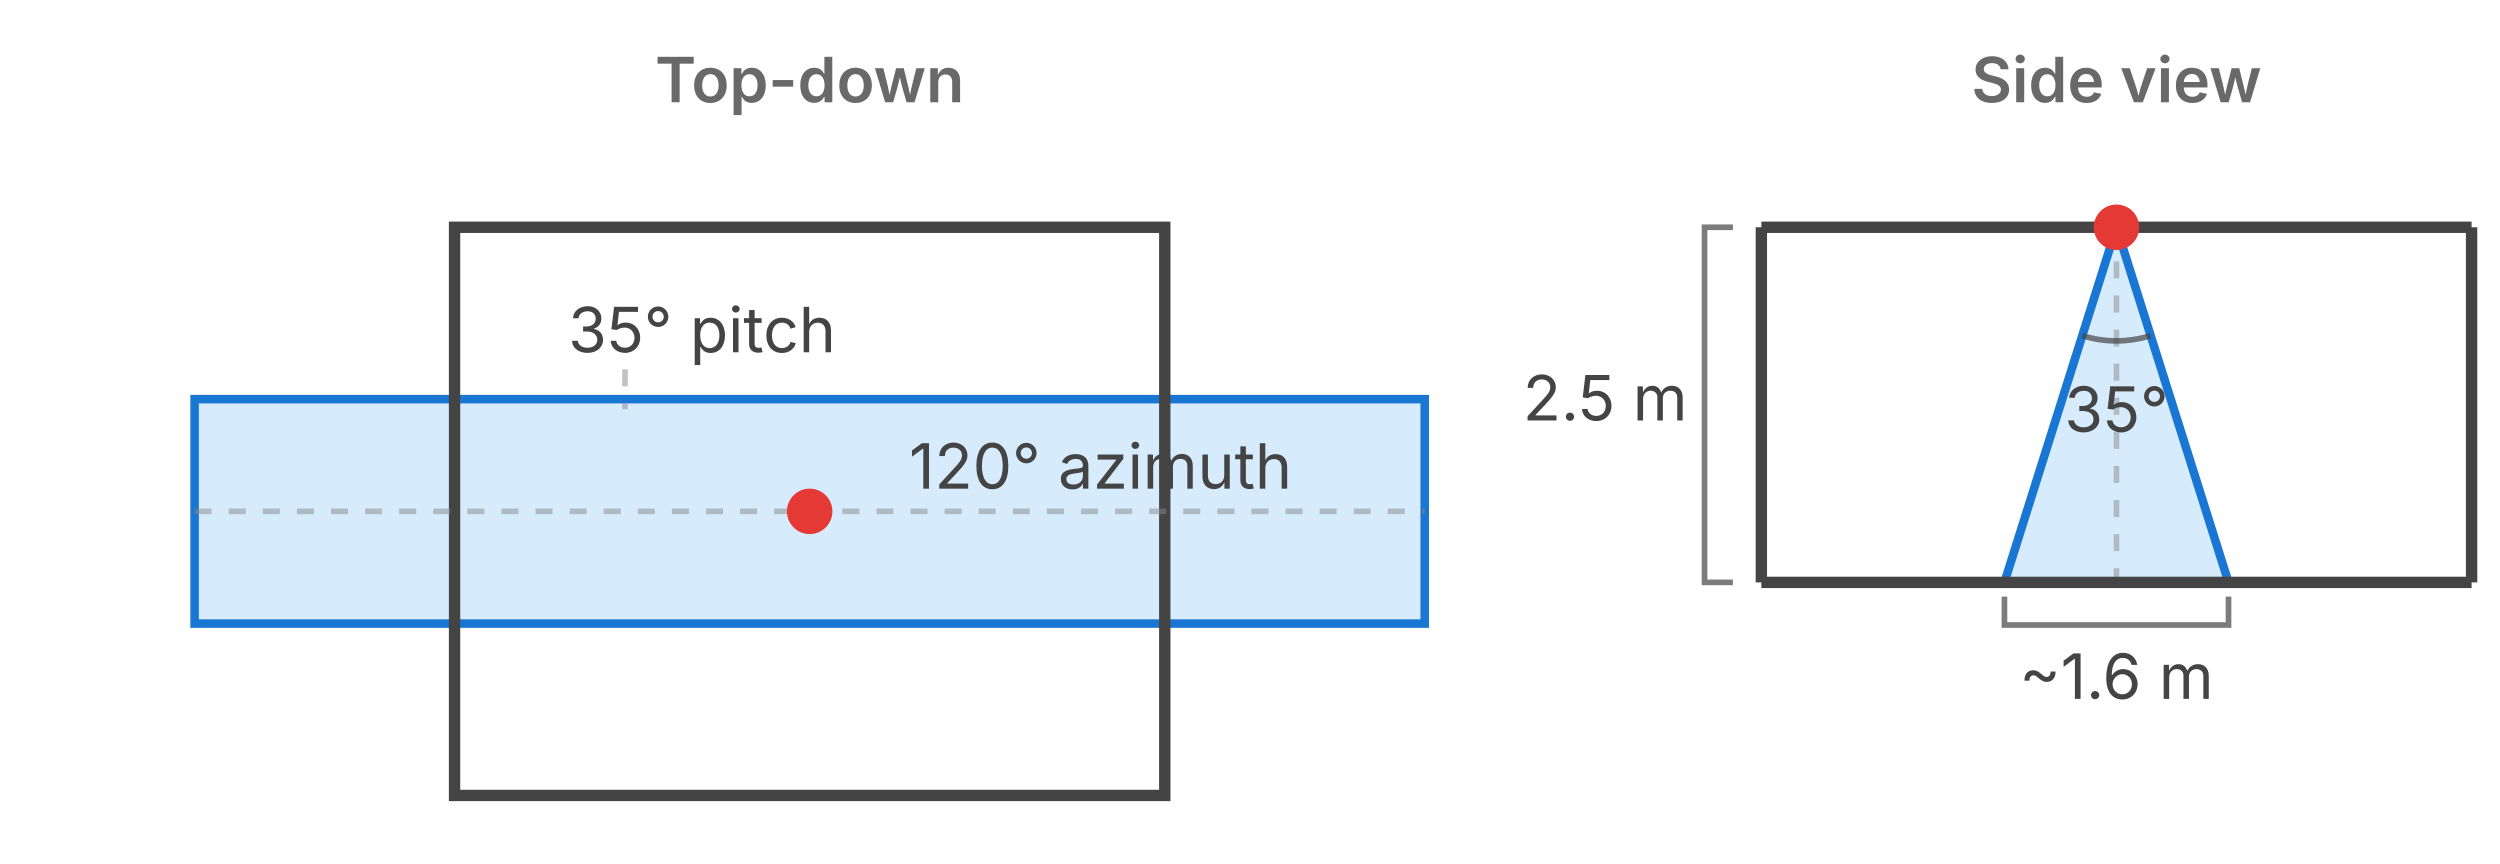
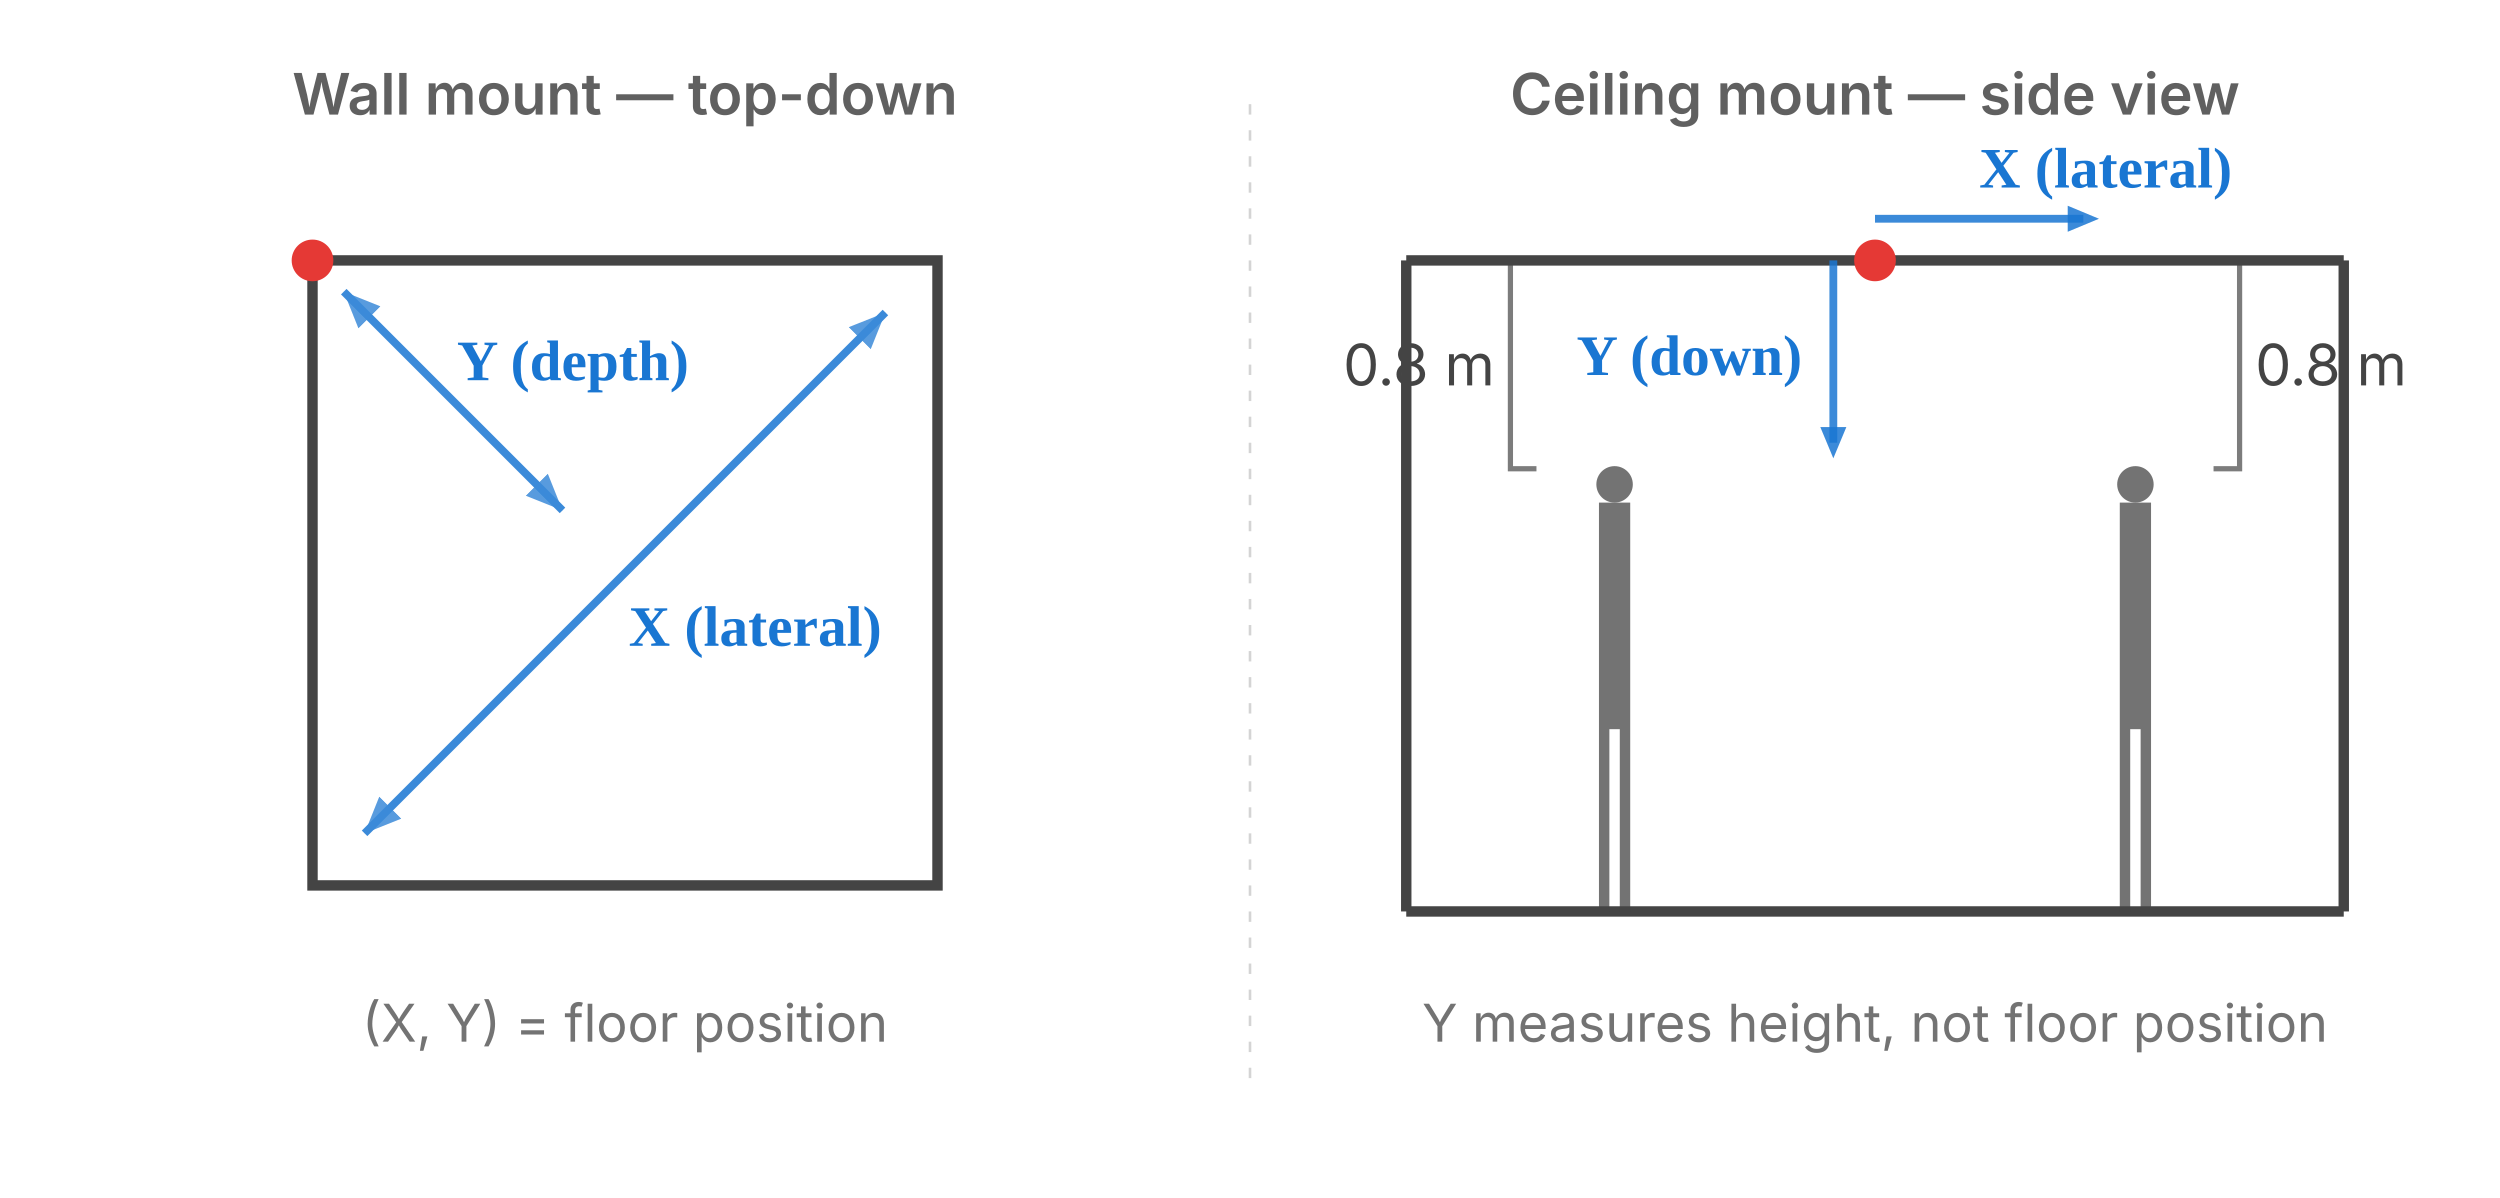
- <svg xmlns="http://www.w3.org/2000/svg" viewBox="0 0 440 152" preserveAspectRatio="xMidYMid meet">
+ <svg xmlns="http://www.w3.org/2000/svg" viewBox="0 0 480 230" preserveAspectRatio="xMidYMid meet">
+   <defs>
+     <marker id="ah" markerUnits="userSpaceOnUse" markerWidth="8" markerHeight="6" refX="7" refY="3" orient="auto-start-reverse">
+       <polygon points="0,0 7,3 0,6" fill="#1976D2" opacity="0.85" />
+     </marker>
+   </defs>
  <style>
    .label { fill: #444; font-family: -apple-system, system-ui, sans-serif; }
+     .title { fill: #444; font-family: -apple-system, system-ui, sans-serif; font-size: 11px; font-weight: 600; opacity: 0.85; }
    .body { font-size: 11px; }
    .caption { font-size: 10px; opacity: 0.75; }
-     .title { fill: #444; font-family: -apple-system, system-ui, sans-serif; font-size: 11px; font-weight: 600; opacity: 0.8; }
    .sensor { fill: #E53935; }
-     .wedge { fill: #2196F3; fill-opacity: 0.18; stroke: #1976D2; stroke-width: 1.5; }
    .wall { fill: none; stroke: #444; stroke-width: 2; }
    .axis { stroke: #888; stroke-width: 1; stroke-dasharray: 3 3; opacity: 0.5; }
-     .anglearc { fill: none; stroke: #444; stroke-width: 1; opacity: 0.7; }
+     .person { fill: #444; opacity: 0.75; }
    .bracket { stroke: #444; stroke-width: 1; fill: none; opacity: 0.7; }
+     .axisarrow { stroke: #1976D2; stroke-width: 1.5; fill: none; opacity: 0.85; }
+     .axislabel { fill: #1976D2; font-size: 11px; font-weight: 600; }
+     .axishead { fill: #1976D2; opacity: 0.85; }
    @media (prefers-color-scheme: dark) {
      .label, .title { fill: #ddd; }
      .wall, .bracket { stroke: #ddd; }
-       .axis, .anglearc { stroke: #bbb; }
+       .axis { stroke: #bbb; }
+       .person { fill: #ddd; }
    }
  </style>
-   <text x="142.5" y="18" text-anchor="middle" class="title">Top-down</text>
-   <rect x="34.25" y="70.25" width="216.5" height="39.5" class="wedge" />
-   <rect x="80" y="40" width="125" height="100" class="wall" />
-   <line x1="34.25" y1="90" x2="250.75" y2="90" class="axis" />
-   <circle cx="142.5" cy="90" r="4" class="sensor" />
-   <text x="160" y="86" class="label body">120° azimuth</text>
-   <text x="100" y="62" class="label body">35° pitch</text>
-   <line x1="110" y1="65" x2="110" y2="72" class="axis" />
-   <text x="372.5" y="18" text-anchor="middle" class="title">Side view</text>
-   <path d="M 372.5,40 L 352.78,102.5 L 392.22,102.5 Z" class="wedge" />
-   <line x1="372.5" y1="40" x2="372.5" y2="102.5" class="axis" />
-   <line x1="310" y1="40" x2="435" y2="40" class="wall" />
-   <line x1="310" y1="102.5" x2="435" y2="102.5" class="wall" />
-   <line x1="310" y1="40" x2="310" y2="102.5" class="wall" />
-   <line x1="435" y1="40" x2="435" y2="102.5" class="wall" />
-   <path d="M 305,40 L 300,40 L 300,102.5 L 305,102.5" class="bracket" />
-   <text x="297" y="74" text-anchor="end" class="label body">2.5 m</text>
-   <path d="M 352.78,105 L 352.78,110 L 392.22,110 L 392.22,105" class="bracket" />
-   <text x="372.5" y="123" text-anchor="middle" class="label body">~1.6 m</text>
-   <path d="M 366.49,59.07 A 20,20 0 0,0 378.51,59.07" class="anglearc" />
-   <text x="372.5" y="76" text-anchor="middle" class="label body">35°</text>
-   <circle cx="372.5" cy="40" r="4" class="sensor" />
+   <text x="120" y="22" text-anchor="middle" class="title">Wall mount — top-down</text>
+   <rect x="60" y="50" width="120" height="120" class="wall" />
+   <line x1="66" y1="56" x2="108" y2="98" class="axisarrow" marker-start="url(#ah)" marker-end="url(#ah)" />
+   <text x="110" y="73" text-anchor="middle" class="axislabel">Y (depth)</text>
+   <line x1="170" y1="60" x2="70" y2="160" class="axisarrow" marker-start="url(#ah)" marker-end="url(#ah)" />
+   <text x="145" y="124" text-anchor="middle" class="axislabel">X (lateral)</text>
+   <circle cx="60" cy="50" r="4" class="sensor" />
+   <text x="120" y="200" text-anchor="middle" class="label caption">(X, Y) = floor position</text>
+   <line x1="240" y1="20" x2="240" y2="210" stroke="#aaa" stroke-width="0.5" stroke-dasharray="2 3" opacity="0.5" />
+   <text x="360" y="22" text-anchor="middle" class="title">Ceiling mount — side view</text>
+   <line x1="270" y1="50" x2="450" y2="50" class="wall" />
+   <line x1="270" y1="175" x2="450" y2="175" class="wall" />
+   <line x1="270" y1="50" x2="270" y2="175" class="wall" />
+   <line x1="450" y1="50" x2="450" y2="175" class="wall" />
+   <circle cx="360" cy="50" r="4" class="sensor" />
+   <line x1="360" y1="42" x2="400" y2="42" class="axisarrow" />
+   <polygon points="403,42 397,39.5 397,44.5" class="axishead" />
+   <text x="380" y="36" class="axislabel">X (lateral)</text>
+   <line x1="352" y1="50" x2="352" y2="85" class="axisarrow" />
+   <polygon points="352,88 349.5,82 354.5,82" class="axishead" />
+   <text x="346" y="72" text-anchor="end" class="axislabel">Y (down)</text>
+   <circle cx="310" cy="93" r="3.5" class="person" />
+   <path d="M 307,96.5 L 313,96.5 L 313,175 L 311,175 L 311,140 L 309,140 L 309,175 L 307,175 Z" class="person" />
+   <circle cx="410" cy="93" r="3.5" class="person" />
+   <path d="M 407,96.5 L 413,96.5 L 413,175 L 411,175 L 411,140 L 409,140 L 409,175 L 407,175 Z" class="person" />
+   <path d="M 295,50 L 290,50 L 290,90 L 295,90" class="bracket" />
+   <text x="287" y="74" text-anchor="end" class="label body">0.8 m</text>
+   <path d="M 425,50 L 430,50 L 430,90 L 425,90" class="bracket" />
+   <text x="433" y="74" class="label body">0.8 m</text>
+   <text x="360" y="200" text-anchor="middle" class="label caption">Y measures height, not floor position</text>
</svg>
